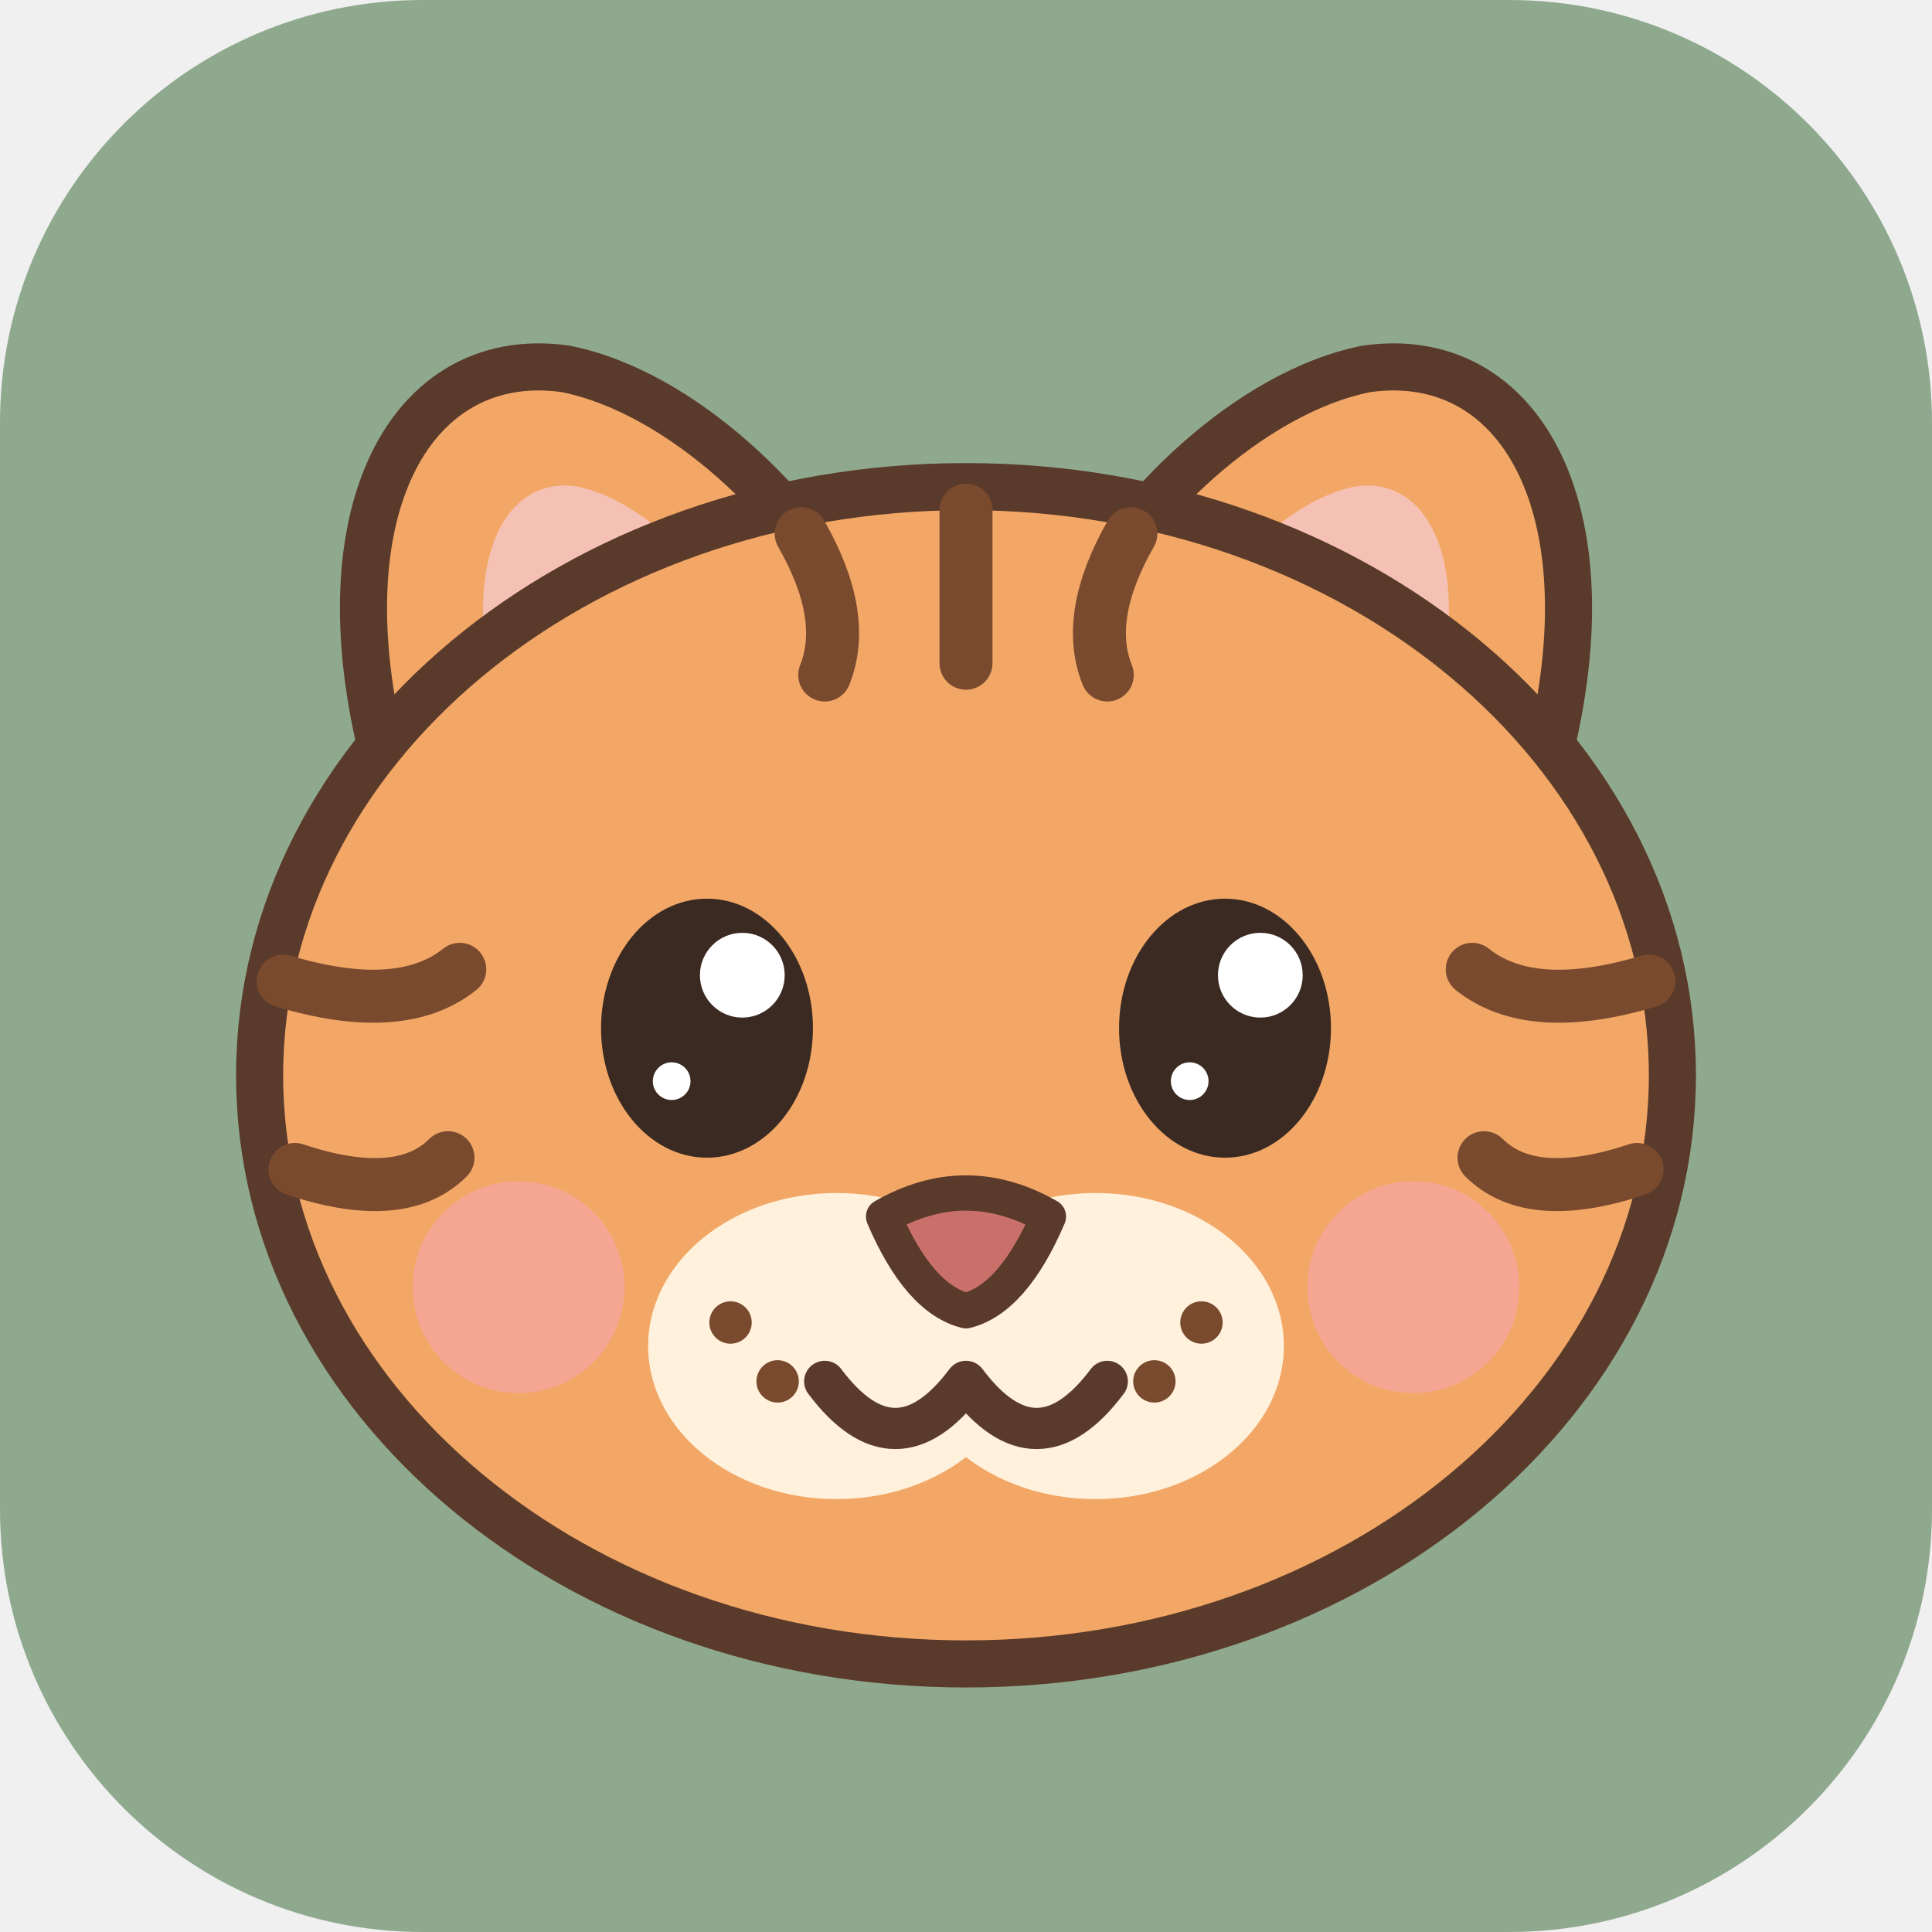
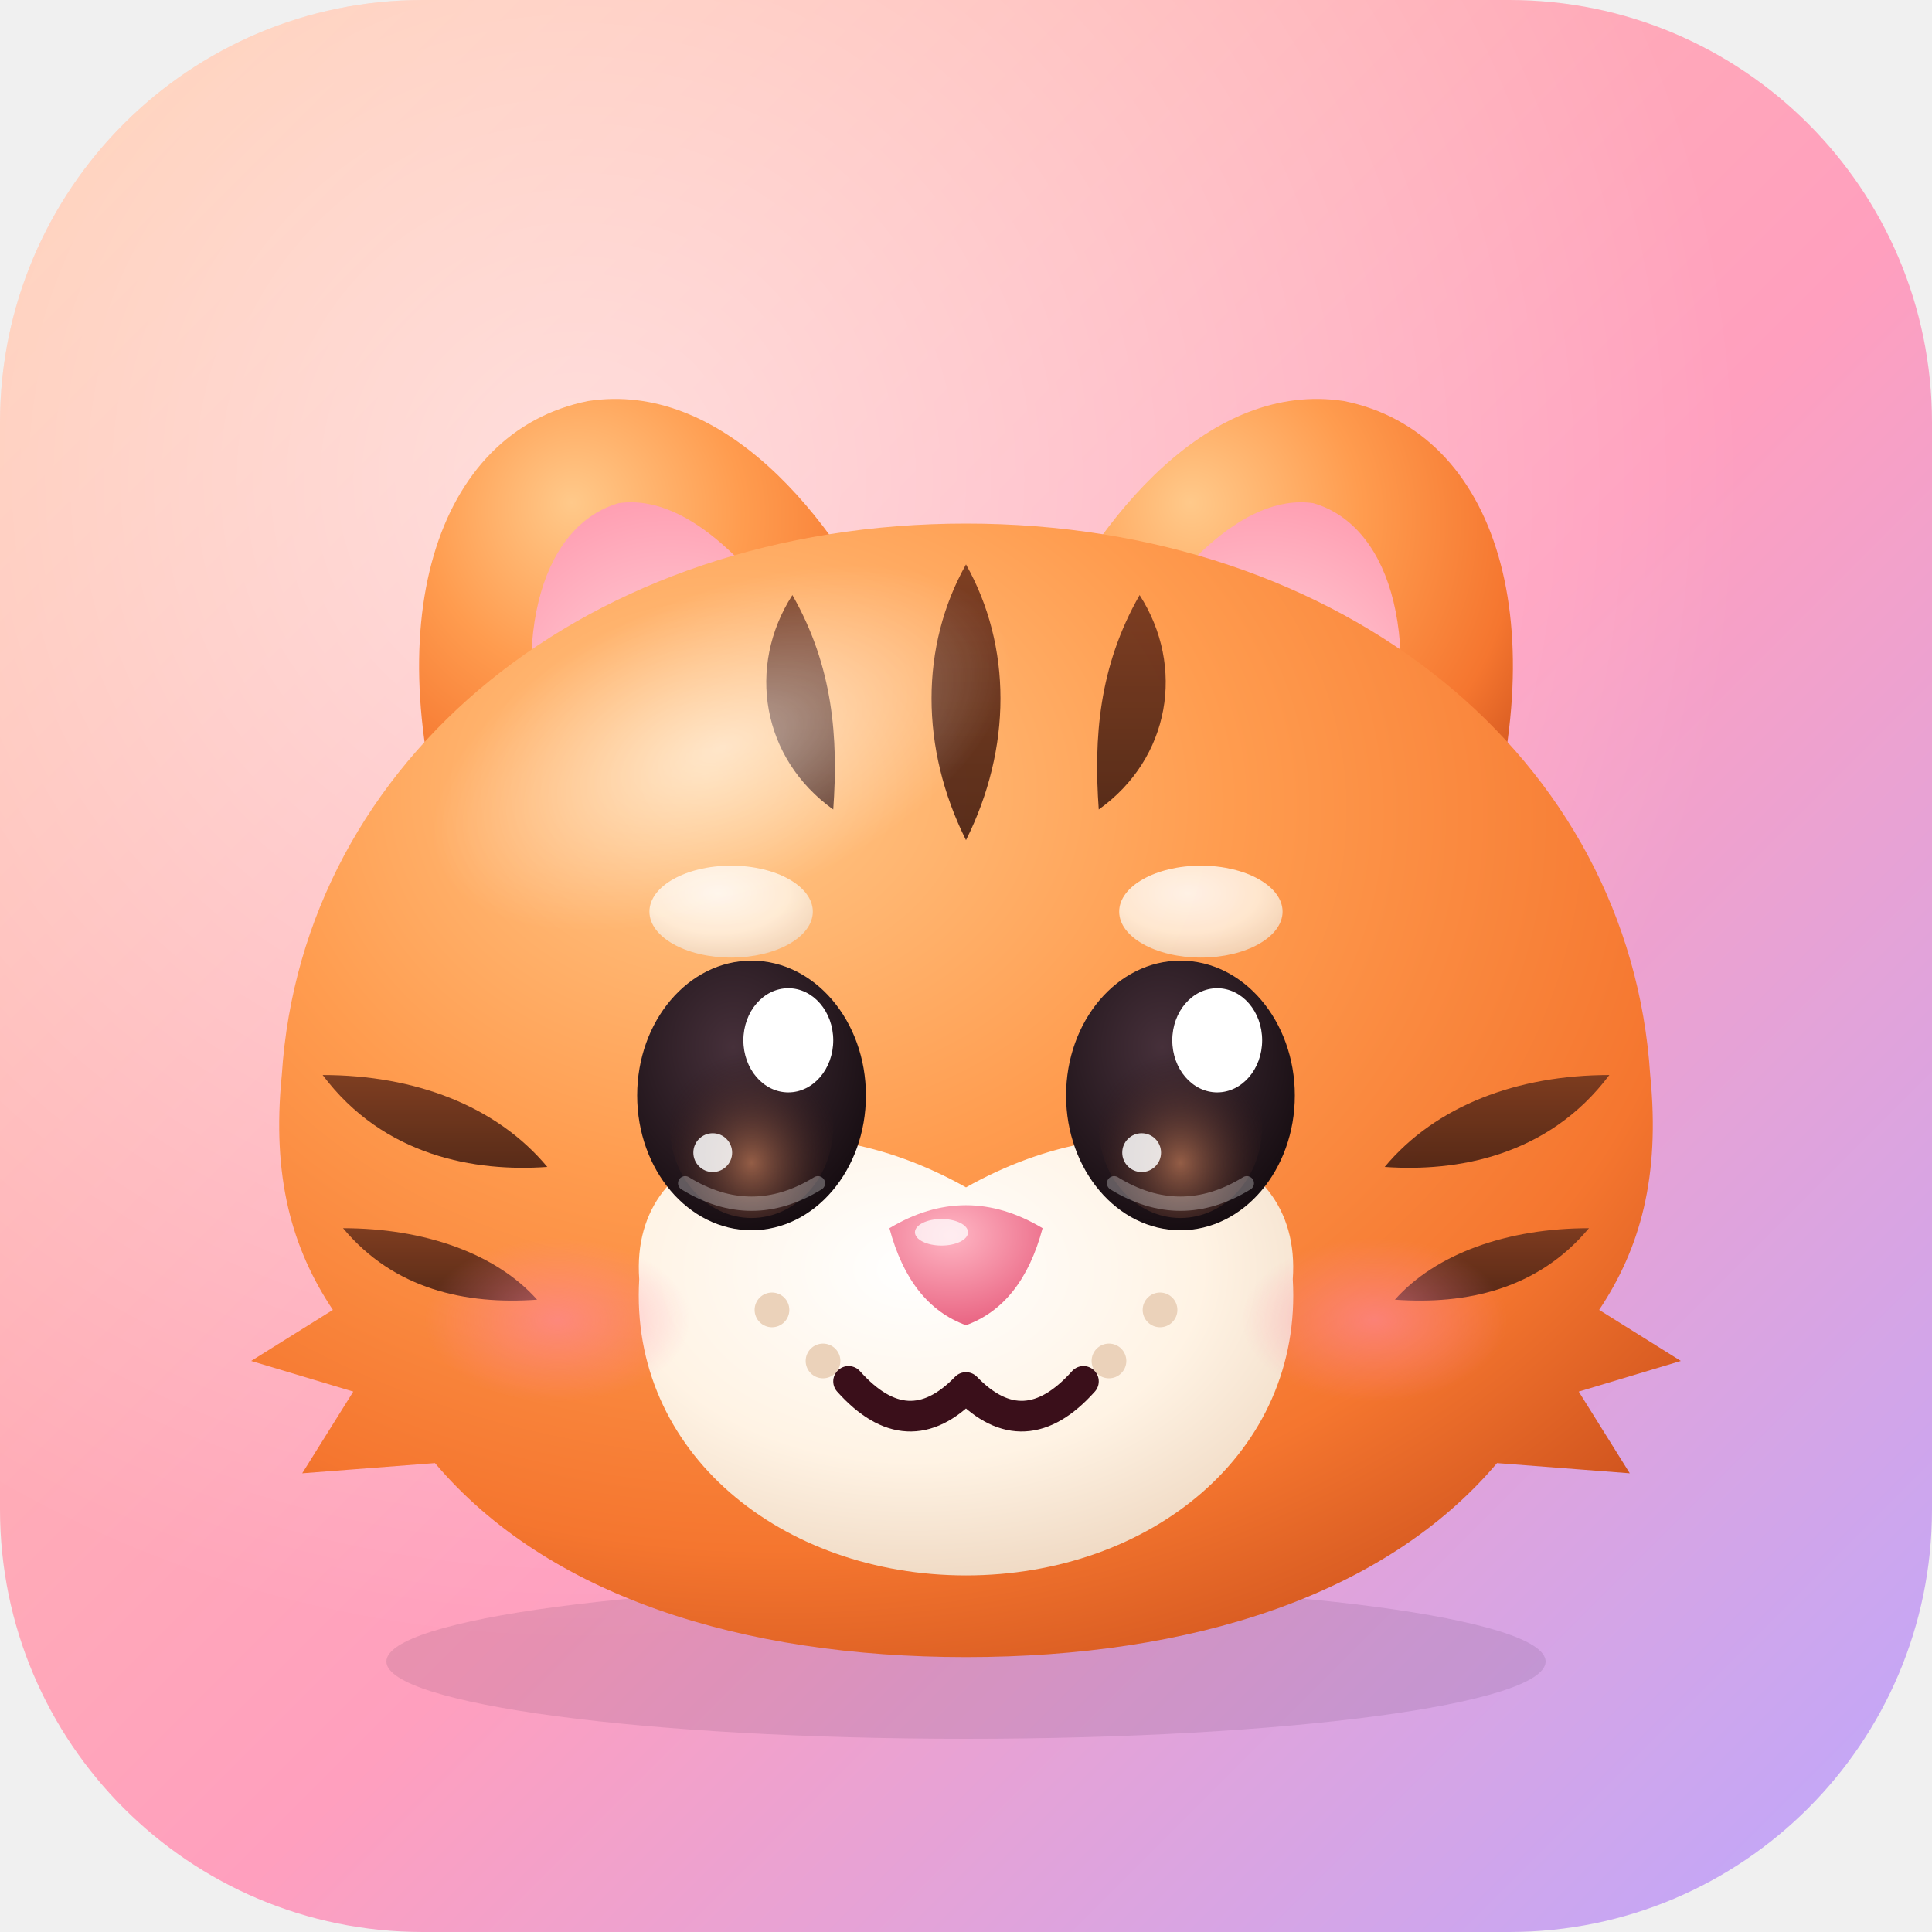
<svg xmlns="http://www.w3.org/2000/svg" width="512" height="512" viewBox="0 0 512 512">
-   <rect width="512" height="512" rx="112" fill="#8FA98F" />
-   <g transform="translate(-56 22.88) scale(3.12)">
-     <path d="M52 62 C 44 38, 52 22, 66 24 C 76 26, 86 36, 90 44 Z" fill="#F2A766" stroke="#5A3A2A" stroke-width="4" stroke-linejoin="round" stroke-linecap="round" />
-     <path d="M60 52 C 57 40, 61 33, 67 34 C 72 35, 77 40, 80 44 Z" fill="#F6C1B5" />
-     <path d="M148 62 C 156 38, 148 22, 134 24 C 124 26, 114 36, 110 44 Z" fill="#F2A766" stroke="#5A3A2A" stroke-width="4" stroke-linejoin="round" stroke-linecap="round" />
-     <path d="M140 52 C 143 40, 139 33, 133 34 C 128 35, 123 40, 120 44 Z" fill="#F6C1B5" />
-     <ellipse cx="100" cy="84" rx="60" ry="50" fill="#F2A766" stroke="#5A3A2A" stroke-width="4" stroke-linejoin="round" stroke-linecap="round" />
-     <path d="M100 36 v13 M86 38 q4 7 2 12 M114 38 q-4 7 -2 12" fill="none" stroke="#7A4A2E" stroke-width="4.5" stroke-linecap="round" />
-     <path d="M42 76 q10 3 15 -1 M43 92 q9 3 13 -1 M158 76 q-10 3 -15 -1 M157 92 q-9 3 -13 -1" fill="none" stroke="#7A4A2E" stroke-width="4.5" stroke-linecap="round" />
-     <ellipse cx="89" cy="107" rx="16" ry="13" fill="#FFF1DC" />
-     <ellipse cx="111" cy="107" rx="16" ry="13" fill="#FFF1DC" />
-     <circle cx="62" cy="102" r="9" fill="#F4A6A0" opacity=".75" />
-     <circle cx="138" cy="102" r="9" fill="#F4A6A0" opacity=".75" />
-     <g fill="#7A4A2E">
-       <circle cx="84" cy="110" r="1.8" />
-       <circle cx="80" cy="105" r="1.8" />
-       <circle cx="116" cy="110" r="1.8" />
-       <circle cx="120" cy="105" r="1.8" />
-     </g>
-     <path d="M93 96 Q100 92 107 96 Q104 103 100 104 Q96 103 93 96Z" fill="#C9706B" stroke="#5A3A2A" stroke-width="3" stroke-linejoin="round" />
-     <ellipse cx="78" cy="80" rx="9" ry="11" fill="#3A2A22" />
-     <circle cx="81" cy="75.5" r="3.6" fill="#FFFFFF" />
-     <circle cx="75" cy="84.5" r="1.6" fill="#FFFFFF" />
-     <ellipse cx="122" cy="80" rx="9" ry="11" fill="#3A2A22" />
-     <circle cx="125" cy="75.5" r="3.6" fill="#FFFFFF" />
-     <circle cx="119" cy="84.5" r="1.6" fill="#FFFFFF" />
-     <path d="M88 110 Q94 118 100 110 Q106 118 112 110" fill="none" stroke="#5A3A2A" stroke-width="3.5" stroke-linecap="round" stroke-linejoin="round" />
+   <defs>
+     <linearGradient id="bg" x1="0" y1="0" x2="1" y2="1">
+       <stop offset="0" stop-color="#FFC9A6" />
+       <stop offset=".55" stop-color="#FF9FBE" />
+       <stop offset="1" stop-color="#BBA8FF" />
+     </linearGradient>
+     <radialGradient id="glow" cx=".3" cy=".25" r=".6">
+       <stop offset="0" stop-color="#fff" stop-opacity=".55" />
+       <stop offset="1" stop-color="#fff" stop-opacity="0" />
+     </radialGradient>
+   </defs>
+   <rect width="512" height="512" rx="112" fill="url(#bg)" />
+   <rect width="512" height="512" rx="112" fill="url(#glow)" />
+   <ellipse cx="256" cy="440.32" rx="153.6" ry="20.48" fill="#3A2440" opacity=".12" />
+   <g transform="translate(-14.62857 62.976) scale(2.706286)">
+     <defs>
+       <radialGradient id="pp-fur" cx="0.38" cy="0.28" r="0.8" fx="0.32" fy="0.22">
+         <stop offset="0" style="stop-color:#FFC98A;stop-opacity:1" />
+         <stop offset="0.42" style="stop-color:#FF9C4F;stop-opacity:1" />
+         <stop offset="0.8" style="stop-color:#F5762F;stop-opacity:1" />
+         <stop offset="1" style="stop-color:#D2561F;stop-opacity:1" />
+       </radialGradient>
+       <radialGradient id="pp-cream" cx="0.42" cy="0.3" r="0.8">
+         <stop offset="0" style="stop-color:#FFFFFF;stop-opacity:1" />
+         <stop offset="0.55" style="stop-color:#FFF3E4;stop-opacity:1" />
+         <stop offset="1" style="stop-color:#EBD2BA;stop-opacity:1" />
+       </radialGradient>
+       <linearGradient id="pp-stripe" x1="0" y1="0" x2="0" y2="1">
+         <stop offset="0" style="stop-color:#73361D;stop-opacity:1" />
+         <stop offset="1" style="stop-color:#4A2214;stop-opacity:1" />
+       </linearGradient>
+       <radialGradient id="pp-ear" cx="0.5" cy="0.75" r="0.8">
+         <stop offset="0" style="stop-color:#FFD9DF;stop-opacity:1" />
+         <stop offset="1" style="stop-color:#FF9DB1;stop-opacity:1" />
+       </radialGradient>
+       <radialGradient id="pp-eye" cx="0.42" cy="0.32" r="0.75">
+         <stop offset="0" style="stop-color:#46303A;stop-opacity:1" />
+         <stop offset="1" style="stop-color:#120A0E;stop-opacity:1" />
+       </radialGradient>
+       <radialGradient id="pp-iris" cx="0.5" cy="0.7" r="0.6">
+         <stop offset="0" style="stop-color:#9A6148;stop-opacity:0.95" />
+         <stop offset="1" style="stop-color:#2A1418;stop-opacity:0" />
+       </radialGradient>
+       <radialGradient id="pp-sclera" cx="0.42" cy="0.3" r="0.85">
+         <stop offset="0" style="stop-color:#FFFFFF;stop-opacity:1" />
+         <stop offset="1" style="stop-color:#EBD2BA;stop-opacity:0.9" />
+       </radialGradient>
+       <radialGradient id="pp-nose" cx="0.4" cy="0.25" r="0.8">
+         <stop offset="0" style="stop-color:#FFB6C4;stop-opacity:1" />
+         <stop offset="1" style="stop-color:#E8607F;stop-opacity:1" />
+       </radialGradient>
+       <linearGradient id="pp-mouth" x1="0" y1="0" x2="0" y2="1">
+         <stop offset="0" style="stop-color:#7A2638;stop-opacity:1" />
+         <stop offset="1" style="stop-color:#3A0F1A;stop-opacity:1" />
+       </linearGradient>
+       <radialGradient id="pp-tongue" cx="0.45" cy="0.3" r="0.8">
+         <stop offset="0" style="stop-color:#FFAABB;stop-opacity:1" />
+         <stop offset="1" style="stop-color:#EA5A7B;stop-opacity:1" />
+       </radialGradient>
+       <radialGradient id="pp-cheek" cx="0.5" cy="0.5" r="0.5">
+         <stop offset="0" style="stop-color:#FF86A2;stop-opacity:0.6" />
+         <stop offset="1" style="stop-color:#FF86A2;stop-opacity:0" />
+       </radialGradient>
+       <radialGradient id="pp-sheen" cx="0.5" cy="0.5" r="0.5">
+         <stop offset="0" style="stop-color:#FFFFFF;stop-opacity:0.65" />
+         <stop offset="1" style="stop-color:#FFFFFF;stop-opacity:0" />
+       </radialGradient>
+       <radialGradient id="pp-ground" cx="0.5" cy="0.5" r="0.5">
+         <stop offset="0" style="stop-color:#3A2440;stop-opacity:0.28" />
+         <stop offset="1" style="stop-color:#3A2440;stop-opacity:0" />
+       </radialGradient>
+       <radialGradient id="pp-ao" cx="0.5" cy="0.5" r="0.5">
+         <stop offset="0" style="stop-color:#4A2214;stop-opacity:0.3" />
+         <stop offset="1" style="stop-color:#4A2214;stop-opacity:0" />
+       </radialGradient>
+       <radialGradient id="pp-pad" cx="0.4" cy="0.3" r="0.8">
+         <stop offset="0" style="stop-color:#FFC3CF;stop-opacity:1" />
+         <stop offset="1" style="stop-color:#F48BA2;stop-opacity:1" />
+       </radialGradient>
+       <linearGradient id="pp-tail" x1="0" y1="0" x2="1" y2="1">
+         <stop offset="0" style="stop-color:#FF9C4F;stop-opacity:1" />
+         <stop offset="1" style="stop-color:#D2561F;stop-opacity:1" />
+       </linearGradient>
+       <radialGradient id="pp-lav" cx="0.35" cy="0.25" r="0.9">
+         <stop offset="0" style="stop-color:#DCD1FF;stop-opacity:1" />
+         <stop offset="1" style="stop-color:#8C78F6;stop-opacity:1" />
+       </radialGradient>
+       <radialGradient id="pp-mint" cx="0.35" cy="0.25" r="0.9">
+         <stop offset="0" style="stop-color:#B8F6E0;stop-opacity:1" />
+         <stop offset="1" style="stop-color:#2EC49A;stop-opacity:1" />
+       </radialGradient>
+       <radialGradient id="pp-sky" cx="0.35" cy="0.25" r="0.9">
+         <stop offset="0" style="stop-color:#D3EDFF;stop-opacity:1" />
+         <stop offset="1" style="stop-color:#56AEF0;stop-opacity:1" />
+       </radialGradient>
+       <radialGradient id="pp-gold" cx="0.35" cy="0.25" r="0.9">
+         <stop offset="0" style="stop-color:#FFE9A3;stop-opacity:1" />
+         <stop offset="1" style="stop-color:#FFAB2E;stop-opacity:1" />
+       </radialGradient>
+       <radialGradient id="pp-peach" cx="0.35" cy="0.25" r="0.9">
+         <stop offset="0" style="stop-color:#FFDCC8;stop-opacity:1" />
+         <stop offset="1" style="stop-color:#FF8866;stop-opacity:1" />
+       </radialGradient>
+       <radialGradient id="pp-pink" cx="0.35" cy="0.25" r="0.9">
+         <stop offset="0" style="stop-color:#FFB8CB;stop-opacity:1" />
+         <stop offset="1" style="stop-color:#FF5A8A;stop-opacity:1" />
+       </radialGradient>
+       <radialGradient id="pp-brown" cx="0.35" cy="0.25" r="0.9">
+         <stop offset="0" style="stop-color:#D9A87A;stop-opacity:1" />
+         <stop offset="1" style="stop-color:#8A5733;stop-opacity:1" />
+       </radialGradient>
+       <linearGradient id="pp-glass" x1="0" y1="0" x2="1" y2="1">
+         <stop offset="0" style="stop-color:#FFFFFF;stop-opacity:0.75" />
+         <stop offset="1" style="stop-color:#D3EDFF;stop-opacity:0.25" />
+       </linearGradient>
+       <linearGradient id="pp-hat" x1="0" y1="0" x2="1" y2="1">
+         <stop offset="0" style="stop-color:#DCD1FF;stop-opacity:1" />
+         <stop offset="0.55" style="stop-color:#FFB8CB;stop-opacity:1" />
+         <stop offset="1" style="stop-color:#FF5A8A;stop-opacity:1" />
+       </linearGradient>
+     </defs>
+     <path d="M50 62 C 42 38, 48 19, 63 16 C 76 14, 87 27, 93 40 Z" fill="url(#pp-fur)" />
+     <path d="M59 54 C 55 38, 59 28, 66 26 C 73 25, 80 33, 85 41 Z" fill="url(#pp-ear)" />
+     <path d="M150 62 C 158 38, 152 19, 137 16 C 124 14, 113 27, 107 40 Z" fill="url(#pp-fur)" />
+     <path d="M141 54 C 145 38, 141 28, 134 26 C 127 25, 120 33, 115 41 Z" fill="url(#pp-ear)" />
+     <path d="M100 28 C 137 28, 165 51, 167 82 C 168 92, 166 99, 162 105 L 170 110 L 160 113 L 165 121 L 152 120 C 141 133, 122 139, 100 139 C 78 139, 59 133, 48 120 L 35 121 L 40 113 L 30 110 L 38 105 C 34 99, 32 92, 33 82 C 35 51, 63 28, 100 28 Z" fill="url(#pp-fur)" />
+     <path d="M100 32 C 95.5 40, 95.5 50, 100 59 C 104.5 50, 104.5 40, 100 32Z" fill="url(#pp-stripe)" opacity=".92" />
+     <path d="M83 35 C 78.5 42, 80 51, 87 56 C 87.5 49, 87 42, 83 35Z" fill="url(#pp-stripe)" opacity=".92" />
+     <path d="M117 35 C 121.5 42, 120 51, 113 56 C 112.5 49, 113 42, 117 35Z" fill="url(#pp-stripe)" opacity=".92" />
+     <path d="M37 82 C 46 82, 54 85, 59 91 C 52 91.5, 43 90, 37 82Z" fill="url(#pp-stripe)" opacity=".92" />
+     <path d="M39 97 C 47 97, 54 99.5, 58 104 C 51 104.5, 44 103, 39 97Z" fill="url(#pp-stripe)" opacity=".92" />
+     <path d="M163 82 C 154 82, 146 85, 141 91 C 148 91.5, 157 90, 163 82Z" fill="url(#pp-stripe)" opacity=".92" />
+     <path d="M161 97 C 153 97, 146 99.5, 142 104 C 149 104.5, 156 103, 161 97Z" fill="url(#pp-stripe)" opacity=".92" />
+     <ellipse cx="77" cy="66" rx="8" ry="4.5" fill="url(#pp-cream)" opacity=".85" />
+     <ellipse cx="123" cy="66" rx="8" ry="4.5" fill="url(#pp-cream)" opacity=".85" />
+     <path d="M68 102 C 67 88, 84 84, 100 93 C 116 84, 133 88, 132 102 C 133 119, 118 131, 100 131 C 82 131, 67 119, 68 102Z" fill="url(#pp-cream)" />
+     <ellipse cx="76" cy="50" rx="30" ry="15" transform="rotate(-22 76 50)" fill="url(#pp-sheen)" opacity="0.85" />
+     <ellipse cx="60" cy="106" rx="13" ry="8" fill="url(#pp-cheek)" />
+     <ellipse cx="140" cy="106" rx="13" ry="8" fill="url(#pp-cheek)" />
+     <circle cx="86" cy="110" r="1.7" fill="#EBD2BA" />
+     <circle cx="81" cy="105" r="1.7" fill="#EBD2BA" />
+     <circle cx="114" cy="110" r="1.7" fill="#EBD2BA" />
+     <circle cx="119" cy="105" r="1.7" fill="#EBD2BA" />
+     <path d="M92.5 97 Q100 92.5 107.5 97 Q105.5 104.5 100 106.5 Q94.5 104.5 92.5 97Z" fill="url(#pp-nose)" />
+     <ellipse cx="97.6" cy="97.4" rx="2.6" ry="1.3" fill="#FFFFFF" opacity=".75" />
+     <ellipse cx="79" cy="84" rx="11.2" ry="13.2" fill="url(#pp-eye)" />
+     <ellipse cx="79" cy="87" rx="8" ry="9" fill="url(#pp-iris)" />
+     <ellipse cx="82.6" cy="78.6" rx="4.4" ry="5.1" fill="#FFFFFF" />
+     <circle cx="75.2" cy="89.6" r="1.9" fill="#FFFFFF" opacity=".85" />
+     <path d="M72.5 92.6 Q79 96.6 85.5 92.6" fill="none" stroke="#FFFFFF" stroke-width="1.4" stroke-linecap="round" opacity=".3" />
+     <ellipse cx="121" cy="84" rx="11.2" ry="13.2" fill="url(#pp-eye)" />
+     <ellipse cx="121" cy="87" rx="8" ry="9" fill="url(#pp-iris)" />
+     <ellipse cx="124.6" cy="78.6" rx="4.4" ry="5.1" fill="#FFFFFF" />
+     <circle cx="117.2" cy="89.6" r="1.9" fill="#FFFFFF" opacity=".85" />
+     <path d="M114.5 92.6 Q121 96.6 127.5 92.6" fill="none" stroke="#FFFFFF" stroke-width="1.4" stroke-linecap="round" opacity=".3" />
+     <path d="M88.5 112 Q94.3 118.5 100 112.6 Q105.7 118.5 111.5 112" fill="none" stroke="#3A0F1A" stroke-width="3" stroke-linecap="round" stroke-linejoin="round" />
  </g>
</svg>
